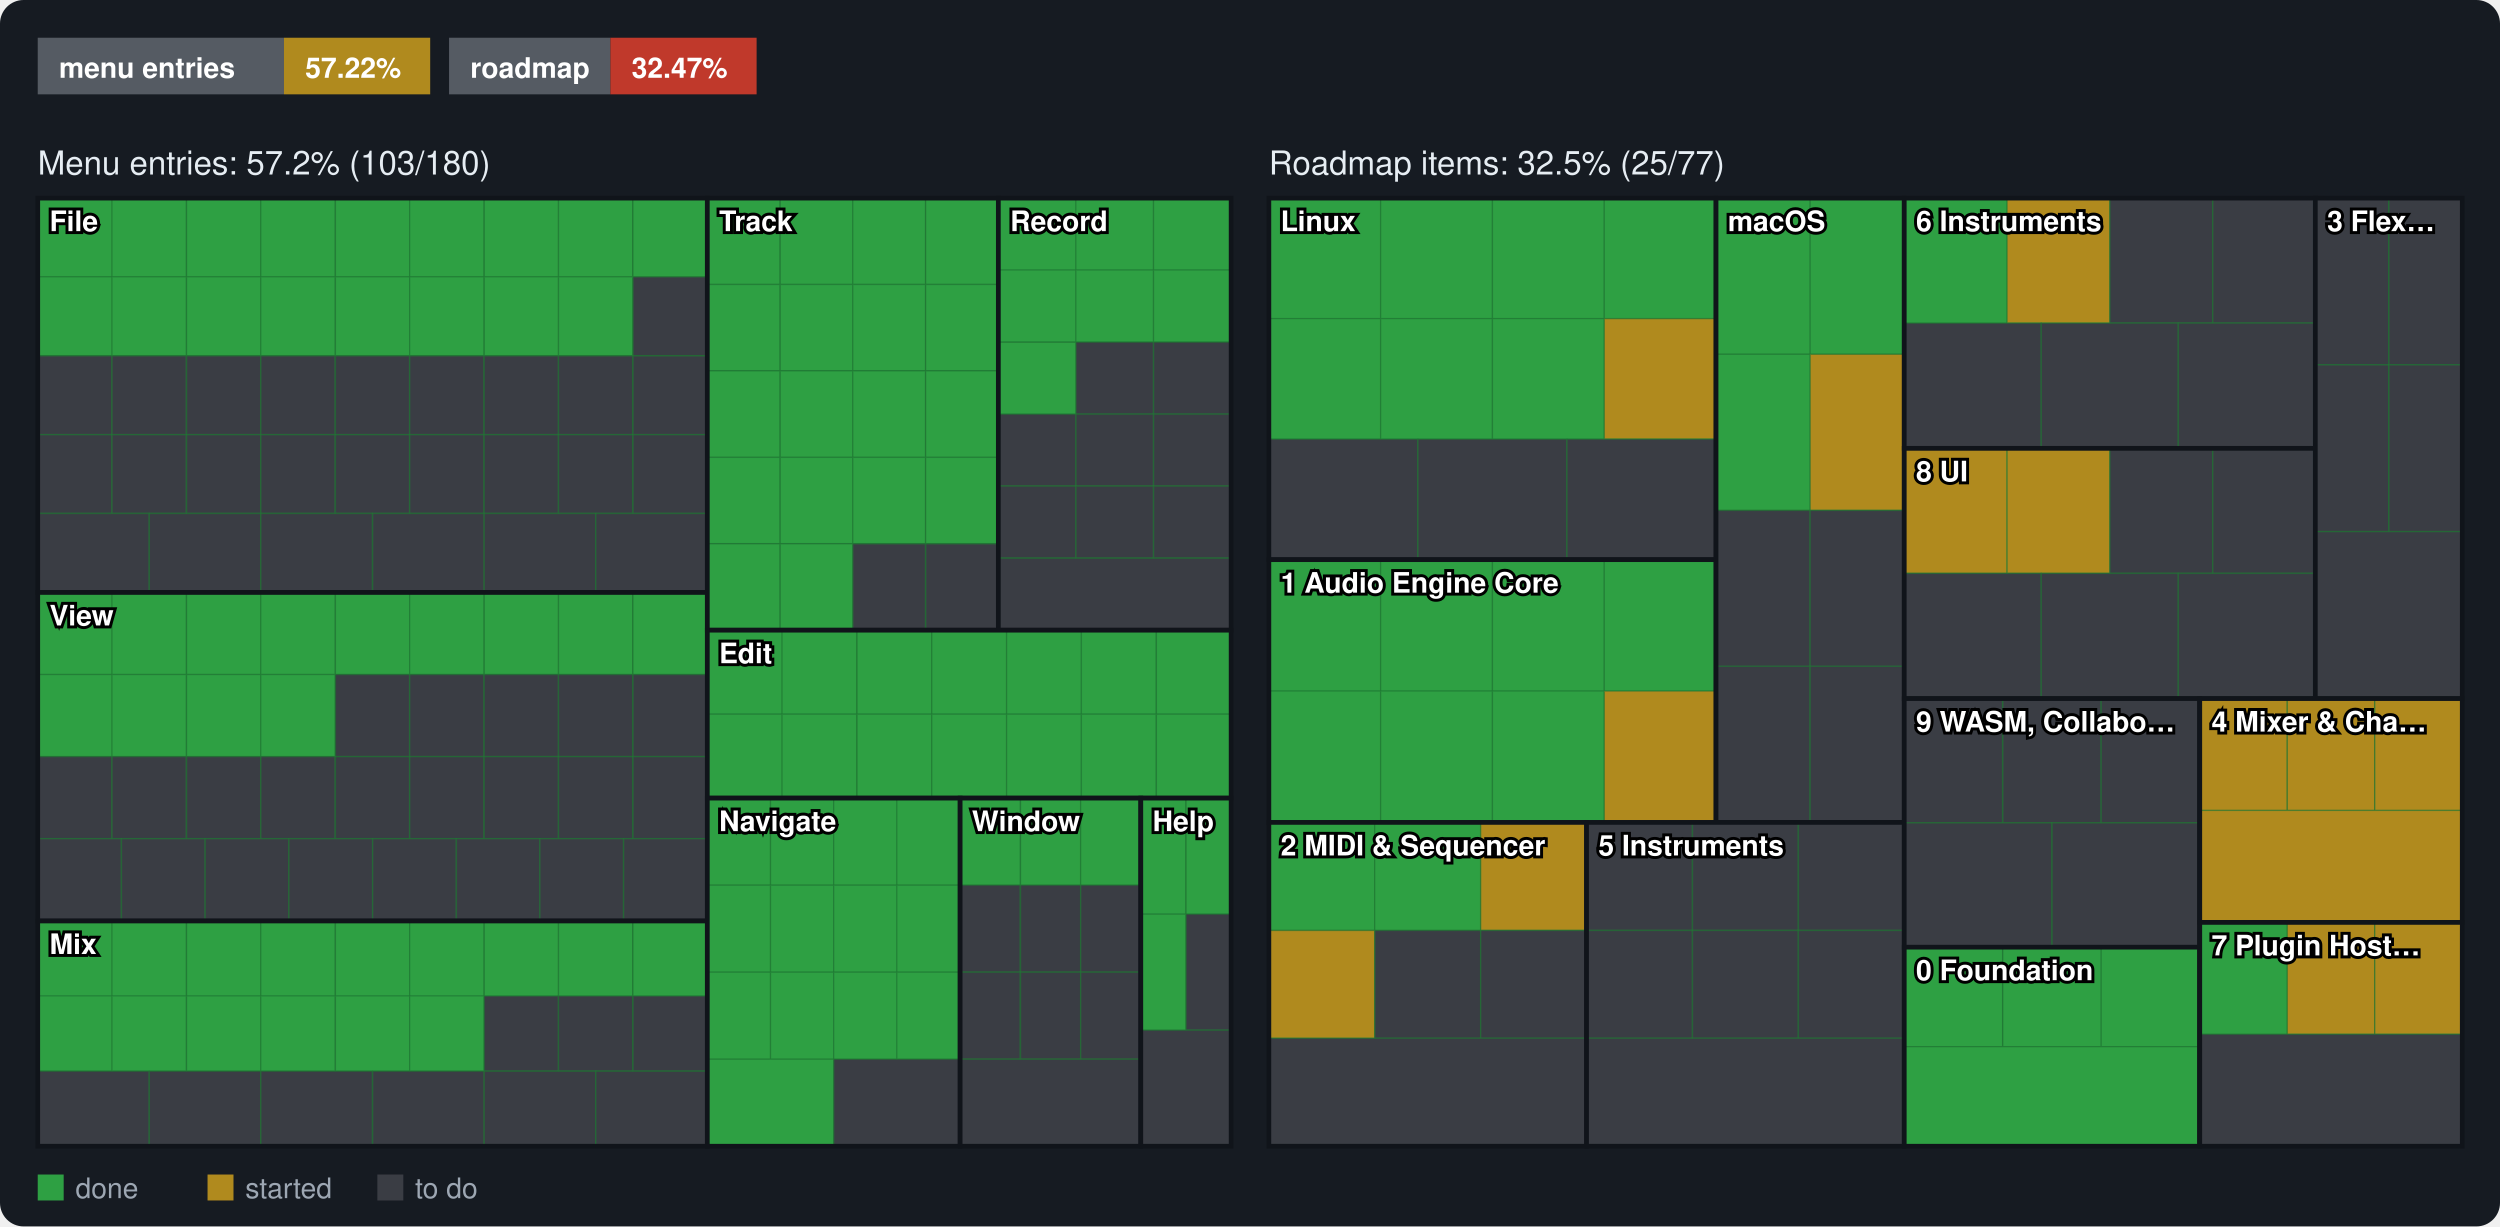
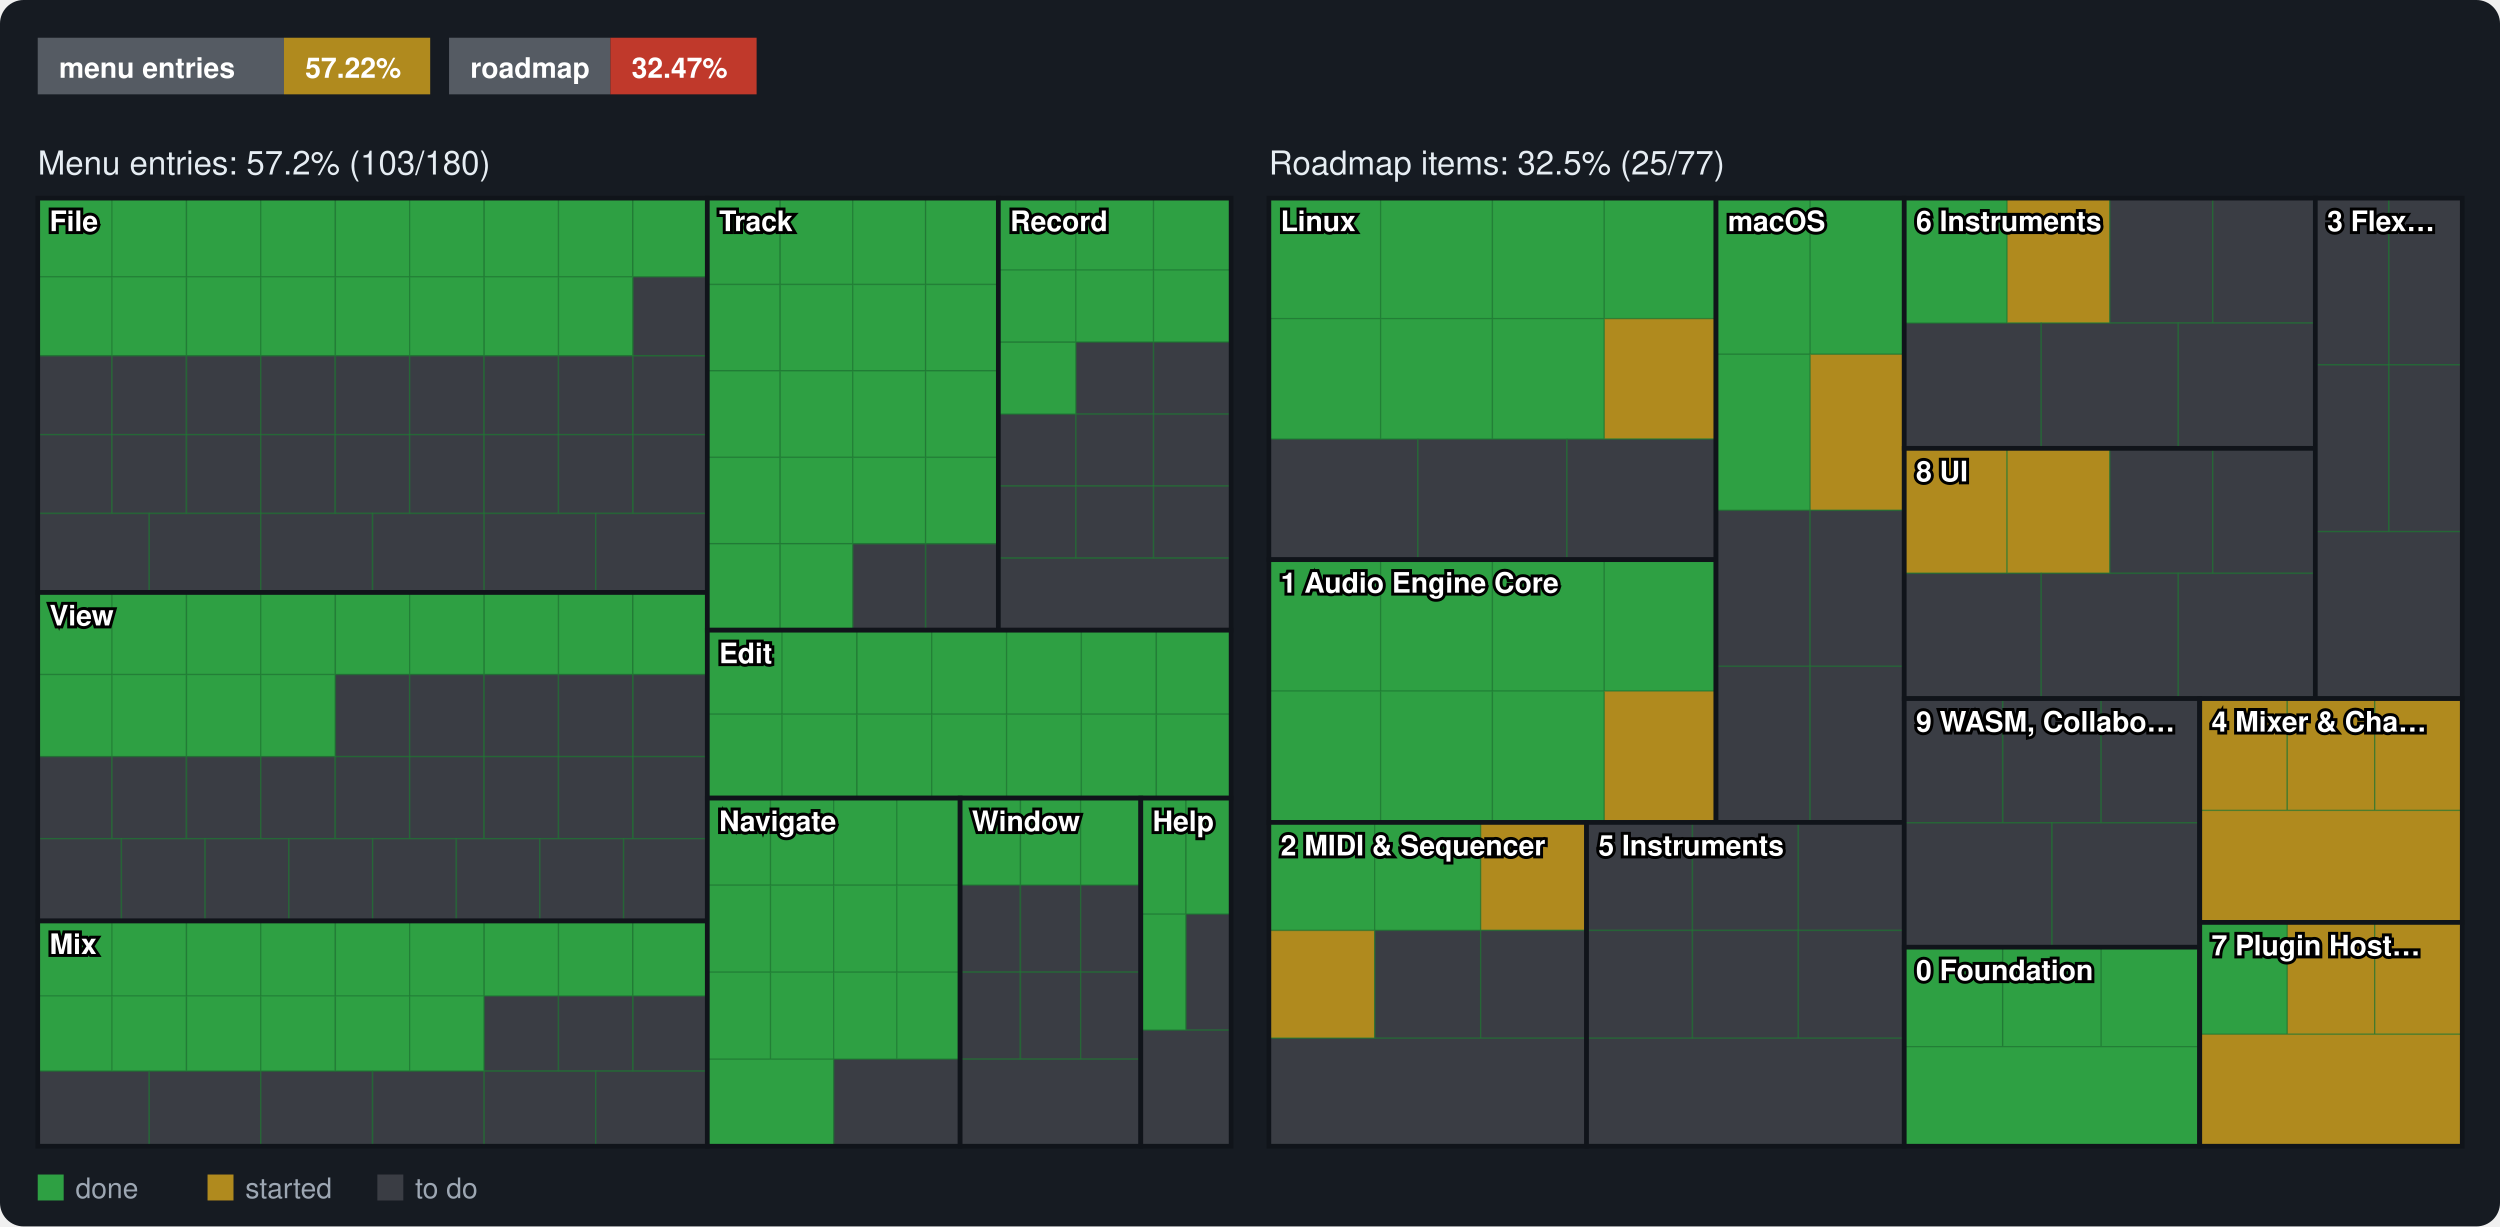
<svg xmlns="http://www.w3.org/2000/svg" viewBox="0 0 1060 520" width="1060" height="520" font-family="-apple-system,Segoe UI,Helvetica,Arial,sans-serif">
  <rect width="1060" height="520" rx="10" fill="#161b22" />
  <rect x="16.0" y="16" width="104.4" height="24" fill="#555b63" />
  <rect x="120.4" y="16" width="62" height="24" fill="#b08a1e" />
  <text x="25.0" y="33.0" font-size="12" font-weight="600" fill="#fff">menu entries</text>
  <text x="129.4" y="33.0" font-size="12" font-weight="600" fill="#fff">57.22%</text>
  <rect x="190.4" y="16" width="68.4" height="24" fill="#555b63" />
  <rect x="258.8" y="16" width="62" height="24" fill="#c0392b" />
  <text x="199.4" y="33.0" font-size="12" font-weight="600" fill="#fff">roadmap</text>
  <text x="267.8" y="33.0" font-size="12" font-weight="600" fill="#fff">32.47%</text>
  <text x="16.0" y="74.0" font-size="14" font-weight="500" fill="#e6edf3">Menu entries: 57.2% (103/180)</text>
  <rect x="16.0" y="84.0" width="31.5" height="33.4" fill="#2ea043" stroke="#1f7a33" stroke-opacity=".55" stroke-width=".6" />
  <rect x="47.5" y="84.0" width="31.5" height="33.4" fill="#2ea043" stroke="#1f7a33" stroke-opacity=".55" stroke-width=".6" />
  <rect x="79.1" y="84.0" width="31.5" height="33.4" fill="#2ea043" stroke="#1f7a33" stroke-opacity=".55" stroke-width=".6" />
  <rect x="110.6" y="84.0" width="31.5" height="33.4" fill="#2ea043" stroke="#1f7a33" stroke-opacity=".55" stroke-width=".6" />
  <rect x="142.2" y="84.0" width="31.5" height="33.4" fill="#2ea043" stroke="#1f7a33" stroke-opacity=".55" stroke-width=".6" />
  <rect x="173.7" y="84.0" width="31.5" height="33.4" fill="#2ea043" stroke="#1f7a33" stroke-opacity=".55" stroke-width=".6" />
  <rect x="205.3" y="84.0" width="31.5" height="33.4" fill="#2ea043" stroke="#1f7a33" stroke-opacity=".55" stroke-width=".6" />
  <rect x="236.8" y="84.0" width="31.5" height="33.4" fill="#2ea043" stroke="#1f7a33" stroke-opacity=".55" stroke-width=".6" />
  <rect x="268.4" y="84.0" width="31.5" height="33.4" fill="#2ea043" stroke="#1f7a33" stroke-opacity=".55" stroke-width=".6" />
  <rect x="16.0" y="117.4" width="31.5" height="33.4" fill="#2ea043" stroke="#1f7a33" stroke-opacity=".55" stroke-width=".6" />
  <rect x="47.5" y="117.4" width="31.5" height="33.4" fill="#2ea043" stroke="#1f7a33" stroke-opacity=".55" stroke-width=".6" />
  <rect x="79.1" y="117.4" width="31.5" height="33.4" fill="#2ea043" stroke="#1f7a33" stroke-opacity=".55" stroke-width=".6" />
  <rect x="110.6" y="117.4" width="31.5" height="33.4" fill="#2ea043" stroke="#1f7a33" stroke-opacity=".55" stroke-width=".6" />
  <rect x="142.2" y="117.4" width="31.5" height="33.4" fill="#2ea043" stroke="#1f7a33" stroke-opacity=".55" stroke-width=".6" />
  <rect x="173.7" y="117.4" width="31.5" height="33.4" fill="#2ea043" stroke="#1f7a33" stroke-opacity=".55" stroke-width=".6" />
  <rect x="205.3" y="117.4" width="31.5" height="33.4" fill="#2ea043" stroke="#1f7a33" stroke-opacity=".55" stroke-width=".6" />
  <rect x="236.8" y="117.4" width="31.5" height="33.4" fill="#2ea043" stroke="#1f7a33" stroke-opacity=".55" stroke-width=".6" />
  <rect x="268.4" y="117.4" width="31.5" height="33.4" fill="#3a3d44" stroke="#1f7a33" stroke-opacity=".55" stroke-width=".6" />
  <rect x="16.0" y="150.9" width="31.5" height="33.4" fill="#3a3d44" stroke="#1f7a33" stroke-opacity=".55" stroke-width=".6" />
  <rect x="47.5" y="150.9" width="31.5" height="33.4" fill="#3a3d44" stroke="#1f7a33" stroke-opacity=".55" stroke-width=".6" />
  <rect x="79.1" y="150.9" width="31.5" height="33.4" fill="#3a3d44" stroke="#1f7a33" stroke-opacity=".55" stroke-width=".6" />
  <rect x="110.6" y="150.9" width="31.5" height="33.4" fill="#3a3d44" stroke="#1f7a33" stroke-opacity=".55" stroke-width=".6" />
  <rect x="142.2" y="150.9" width="31.5" height="33.4" fill="#3a3d44" stroke="#1f7a33" stroke-opacity=".55" stroke-width=".6" />
  <rect x="173.7" y="150.9" width="31.5" height="33.4" fill="#3a3d44" stroke="#1f7a33" stroke-opacity=".55" stroke-width=".6" />
  <rect x="205.3" y="150.9" width="31.5" height="33.4" fill="#3a3d44" stroke="#1f7a33" stroke-opacity=".55" stroke-width=".6" />
  <rect x="236.8" y="150.9" width="31.5" height="33.4" fill="#3a3d44" stroke="#1f7a33" stroke-opacity=".55" stroke-width=".6" />
  <rect x="268.4" y="150.9" width="31.5" height="33.4" fill="#3a3d44" stroke="#1f7a33" stroke-opacity=".55" stroke-width=".6" />
  <rect x="16.0" y="184.3" width="31.5" height="33.4" fill="#3a3d44" stroke="#1f7a33" stroke-opacity=".55" stroke-width=".6" />
  <rect x="47.5" y="184.3" width="31.5" height="33.4" fill="#3a3d44" stroke="#1f7a33" stroke-opacity=".55" stroke-width=".6" />
  <rect x="79.1" y="184.3" width="31.5" height="33.4" fill="#3a3d44" stroke="#1f7a33" stroke-opacity=".55" stroke-width=".6" />
  <rect x="110.6" y="184.3" width="31.5" height="33.4" fill="#3a3d44" stroke="#1f7a33" stroke-opacity=".55" stroke-width=".6" />
  <rect x="142.2" y="184.3" width="31.5" height="33.4" fill="#3a3d44" stroke="#1f7a33" stroke-opacity=".55" stroke-width=".6" />
  <rect x="173.7" y="184.3" width="31.5" height="33.4" fill="#3a3d44" stroke="#1f7a33" stroke-opacity=".55" stroke-width=".6" />
  <rect x="205.3" y="184.3" width="31.5" height="33.4" fill="#3a3d44" stroke="#1f7a33" stroke-opacity=".55" stroke-width=".6" />
  <rect x="236.8" y="184.3" width="31.5" height="33.4" fill="#3a3d44" stroke="#1f7a33" stroke-opacity=".55" stroke-width=".6" />
  <rect x="268.4" y="184.3" width="31.5" height="33.4" fill="#3a3d44" stroke="#1f7a33" stroke-opacity=".55" stroke-width=".6" />
  <rect x="16.0" y="217.7" width="47.3" height="33.4" fill="#3a3d44" stroke="#1f7a33" stroke-opacity=".55" stroke-width=".6" />
  <rect x="63.3" y="217.7" width="47.3" height="33.4" fill="#3a3d44" stroke="#1f7a33" stroke-opacity=".55" stroke-width=".6" />
  <rect x="110.6" y="217.7" width="47.3" height="33.4" fill="#3a3d44" stroke="#1f7a33" stroke-opacity=".55" stroke-width=".6" />
  <rect x="158.0" y="217.7" width="47.3" height="33.4" fill="#3a3d44" stroke="#1f7a33" stroke-opacity=".55" stroke-width=".6" />
  <rect x="205.3" y="217.7" width="47.3" height="33.4" fill="#3a3d44" stroke="#1f7a33" stroke-opacity=".55" stroke-width=".6" />
  <rect x="252.6" y="217.7" width="47.3" height="33.4" fill="#3a3d44" stroke="#1f7a33" stroke-opacity=".55" stroke-width=".6" />
  <rect x="16.0" y="84.0" width="283.9" height="167.2" fill="none" stroke="#10141a" stroke-width="2" />
  <text x="21.0" y="98.0" font-size="12" font-weight="600" fill="#fff" stroke="#000" stroke-width="2.5" paint-order="stroke">File</text>
  <rect x="16.0" y="251.2" width="31.5" height="34.8" fill="#2ea043" stroke="#1f7a33" stroke-opacity=".55" stroke-width=".6" />
  <rect x="47.5" y="251.2" width="31.5" height="34.8" fill="#2ea043" stroke="#1f7a33" stroke-opacity=".55" stroke-width=".6" />
  <rect x="79.1" y="251.2" width="31.5" height="34.8" fill="#2ea043" stroke="#1f7a33" stroke-opacity=".55" stroke-width=".6" />
  <rect x="110.6" y="251.2" width="31.5" height="34.8" fill="#2ea043" stroke="#1f7a33" stroke-opacity=".55" stroke-width=".6" />
  <rect x="142.2" y="251.2" width="31.5" height="34.8" fill="#2ea043" stroke="#1f7a33" stroke-opacity=".55" stroke-width=".6" />
  <rect x="173.7" y="251.2" width="31.5" height="34.8" fill="#2ea043" stroke="#1f7a33" stroke-opacity=".55" stroke-width=".6" />
  <rect x="205.3" y="251.2" width="31.5" height="34.8" fill="#2ea043" stroke="#1f7a33" stroke-opacity=".55" stroke-width=".6" />
  <rect x="236.8" y="251.2" width="31.5" height="34.8" fill="#2ea043" stroke="#1f7a33" stroke-opacity=".55" stroke-width=".6" />
  <rect x="268.4" y="251.2" width="31.5" height="34.8" fill="#2ea043" stroke="#1f7a33" stroke-opacity=".55" stroke-width=".6" />
  <rect x="16.0" y="286.0" width="31.5" height="34.8" fill="#2ea043" stroke="#1f7a33" stroke-opacity=".55" stroke-width=".6" />
  <rect x="47.5" y="286.0" width="31.5" height="34.8" fill="#2ea043" stroke="#1f7a33" stroke-opacity=".55" stroke-width=".6" />
  <rect x="79.1" y="286.0" width="31.5" height="34.8" fill="#2ea043" stroke="#1f7a33" stroke-opacity=".55" stroke-width=".6" />
  <rect x="110.6" y="286.0" width="31.5" height="34.8" fill="#2ea043" stroke="#1f7a33" stroke-opacity=".55" stroke-width=".6" />
  <rect x="142.2" y="286.0" width="31.5" height="34.8" fill="#3a3d44" stroke="#1f7a33" stroke-opacity=".55" stroke-width=".6" />
  <rect x="173.7" y="286.0" width="31.5" height="34.8" fill="#3a3d44" stroke="#1f7a33" stroke-opacity=".55" stroke-width=".6" />
  <rect x="205.3" y="286.0" width="31.5" height="34.8" fill="#3a3d44" stroke="#1f7a33" stroke-opacity=".55" stroke-width=".6" />
  <rect x="236.8" y="286.0" width="31.5" height="34.8" fill="#3a3d44" stroke="#1f7a33" stroke-opacity=".55" stroke-width=".6" />
  <rect x="268.4" y="286.0" width="31.5" height="34.8" fill="#3a3d44" stroke="#1f7a33" stroke-opacity=".55" stroke-width=".6" />
  <rect x="16.0" y="320.8" width="31.5" height="34.8" fill="#3a3d44" stroke="#1f7a33" stroke-opacity=".55" stroke-width=".6" />
  <rect x="47.5" y="320.8" width="31.5" height="34.8" fill="#3a3d44" stroke="#1f7a33" stroke-opacity=".55" stroke-width=".6" />
  <rect x="79.1" y="320.8" width="31.5" height="34.8" fill="#3a3d44" stroke="#1f7a33" stroke-opacity=".55" stroke-width=".6" />
  <rect x="110.6" y="320.8" width="31.5" height="34.8" fill="#3a3d44" stroke="#1f7a33" stroke-opacity=".55" stroke-width=".6" />
  <rect x="142.2" y="320.8" width="31.5" height="34.8" fill="#3a3d44" stroke="#1f7a33" stroke-opacity=".55" stroke-width=".6" />
  <rect x="173.7" y="320.8" width="31.5" height="34.8" fill="#3a3d44" stroke="#1f7a33" stroke-opacity=".55" stroke-width=".6" />
  <rect x="205.3" y="320.8" width="31.5" height="34.8" fill="#3a3d44" stroke="#1f7a33" stroke-opacity=".55" stroke-width=".6" />
  <rect x="236.8" y="320.8" width="31.5" height="34.8" fill="#3a3d44" stroke="#1f7a33" stroke-opacity=".55" stroke-width=".6" />
  <rect x="268.4" y="320.8" width="31.5" height="34.8" fill="#3a3d44" stroke="#1f7a33" stroke-opacity=".55" stroke-width=".6" />
  <rect x="16.0" y="355.6" width="35.5" height="34.8" fill="#3a3d44" stroke="#1f7a33" stroke-opacity=".55" stroke-width=".6" />
  <rect x="51.5" y="355.6" width="35.5" height="34.8" fill="#3a3d44" stroke="#1f7a33" stroke-opacity=".55" stroke-width=".6" />
  <rect x="87.0" y="355.6" width="35.5" height="34.8" fill="#3a3d44" stroke="#1f7a33" stroke-opacity=".55" stroke-width=".6" />
  <rect x="122.5" y="355.6" width="35.5" height="34.8" fill="#3a3d44" stroke="#1f7a33" stroke-opacity=".55" stroke-width=".6" />
  <rect x="158.0" y="355.6" width="35.5" height="34.8" fill="#3a3d44" stroke="#1f7a33" stroke-opacity=".55" stroke-width=".6" />
  <rect x="193.5" y="355.6" width="35.5" height="34.8" fill="#3a3d44" stroke="#1f7a33" stroke-opacity=".55" stroke-width=".6" />
  <rect x="228.9" y="355.6" width="35.5" height="34.8" fill="#3a3d44" stroke="#1f7a33" stroke-opacity=".55" stroke-width=".6" />
  <rect x="264.4" y="355.6" width="35.5" height="34.8" fill="#3a3d44" stroke="#1f7a33" stroke-opacity=".55" stroke-width=".6" />
  <rect x="16.0" y="251.2" width="283.9" height="139.3" fill="none" stroke="#10141a" stroke-width="2" />
  <text x="21.0" y="265.2" font-size="12" font-weight="600" fill="#fff" stroke="#000" stroke-width="2.5" paint-order="stroke">View</text>
  <rect x="16.0" y="390.5" width="31.5" height="31.8" fill="#2ea043" stroke="#1f7a33" stroke-opacity=".55" stroke-width=".6" />
  <rect x="47.5" y="390.5" width="31.5" height="31.8" fill="#2ea043" stroke="#1f7a33" stroke-opacity=".55" stroke-width=".6" />
  <rect x="79.1" y="390.5" width="31.5" height="31.8" fill="#2ea043" stroke="#1f7a33" stroke-opacity=".55" stroke-width=".6" />
  <rect x="110.6" y="390.5" width="31.5" height="31.8" fill="#2ea043" stroke="#1f7a33" stroke-opacity=".55" stroke-width=".6" />
  <rect x="142.2" y="390.5" width="31.5" height="31.8" fill="#2ea043" stroke="#1f7a33" stroke-opacity=".55" stroke-width=".6" />
  <rect x="173.7" y="390.5" width="31.5" height="31.8" fill="#2ea043" stroke="#1f7a33" stroke-opacity=".55" stroke-width=".6" />
  <rect x="205.3" y="390.5" width="31.5" height="31.8" fill="#2ea043" stroke="#1f7a33" stroke-opacity=".55" stroke-width=".6" />
  <rect x="236.8" y="390.5" width="31.5" height="31.8" fill="#2ea043" stroke="#1f7a33" stroke-opacity=".55" stroke-width=".6" />
  <rect x="268.4" y="390.5" width="31.5" height="31.8" fill="#2ea043" stroke="#1f7a33" stroke-opacity=".55" stroke-width=".6" />
  <rect x="16.0" y="422.3" width="31.5" height="31.8" fill="#2ea043" stroke="#1f7a33" stroke-opacity=".55" stroke-width=".6" />
  <rect x="47.5" y="422.3" width="31.5" height="31.8" fill="#2ea043" stroke="#1f7a33" stroke-opacity=".55" stroke-width=".6" />
  <rect x="79.1" y="422.3" width="31.5" height="31.8" fill="#2ea043" stroke="#1f7a33" stroke-opacity=".55" stroke-width=".6" />
  <rect x="110.6" y="422.3" width="31.5" height="31.8" fill="#2ea043" stroke="#1f7a33" stroke-opacity=".55" stroke-width=".6" />
  <rect x="142.2" y="422.3" width="31.5" height="31.8" fill="#2ea043" stroke="#1f7a33" stroke-opacity=".55" stroke-width=".6" />
  <rect x="173.7" y="422.3" width="31.5" height="31.8" fill="#2ea043" stroke="#1f7a33" stroke-opacity=".55" stroke-width=".6" />
  <rect x="205.3" y="422.3" width="31.5" height="31.8" fill="#3a3d44" stroke="#1f7a33" stroke-opacity=".55" stroke-width=".6" />
  <rect x="236.8" y="422.3" width="31.5" height="31.8" fill="#3a3d44" stroke="#1f7a33" stroke-opacity=".55" stroke-width=".6" />
  <rect x="268.4" y="422.3" width="31.5" height="31.8" fill="#3a3d44" stroke="#1f7a33" stroke-opacity=".55" stroke-width=".6" />
  <rect x="16.0" y="454.2" width="47.3" height="31.8" fill="#3a3d44" stroke="#1f7a33" stroke-opacity=".55" stroke-width=".6" />
  <rect x="63.3" y="454.2" width="47.3" height="31.8" fill="#3a3d44" stroke="#1f7a33" stroke-opacity=".55" stroke-width=".6" />
  <rect x="110.6" y="454.2" width="47.3" height="31.8" fill="#3a3d44" stroke="#1f7a33" stroke-opacity=".55" stroke-width=".6" />
  <rect x="158.0" y="454.2" width="47.3" height="31.8" fill="#3a3d44" stroke="#1f7a33" stroke-opacity=".55" stroke-width=".6" />
  <rect x="205.3" y="454.2" width="47.3" height="31.8" fill="#3a3d44" stroke="#1f7a33" stroke-opacity=".55" stroke-width=".6" />
  <rect x="252.6" y="454.2" width="47.3" height="31.8" fill="#3a3d44" stroke="#1f7a33" stroke-opacity=".55" stroke-width=".6" />
  <rect x="16.0" y="390.5" width="283.9" height="95.5" fill="none" stroke="#10141a" stroke-width="2" />
  <text x="21.0" y="404.5" font-size="12" font-weight="600" fill="#fff" stroke="#000" stroke-width="2.5" paint-order="stroke">Mix</text>
  <rect x="299.9" y="84.0" width="30.8" height="36.6" fill="#2ea043" stroke="#1f7a33" stroke-opacity=".55" stroke-width=".6" />
  <rect x="330.8" y="84.0" width="30.8" height="36.6" fill="#2ea043" stroke="#1f7a33" stroke-opacity=".55" stroke-width=".6" />
  <rect x="361.6" y="84.0" width="30.8" height="36.6" fill="#2ea043" stroke="#1f7a33" stroke-opacity=".55" stroke-width=".6" />
  <rect x="392.5" y="84.0" width="30.8" height="36.6" fill="#2ea043" stroke="#1f7a33" stroke-opacity=".55" stroke-width=".6" />
  <rect x="299.9" y="120.6" width="30.8" height="36.6" fill="#2ea043" stroke="#1f7a33" stroke-opacity=".55" stroke-width=".6" />
  <rect x="330.8" y="120.6" width="30.8" height="36.6" fill="#2ea043" stroke="#1f7a33" stroke-opacity=".55" stroke-width=".6" />
  <rect x="361.6" y="120.6" width="30.8" height="36.6" fill="#2ea043" stroke="#1f7a33" stroke-opacity=".55" stroke-width=".6" />
  <rect x="392.5" y="120.6" width="30.8" height="36.6" fill="#2ea043" stroke="#1f7a33" stroke-opacity=".55" stroke-width=".6" />
  <rect x="299.9" y="157.3" width="30.8" height="36.6" fill="#2ea043" stroke="#1f7a33" stroke-opacity=".55" stroke-width=".6" />
  <rect x="330.8" y="157.3" width="30.8" height="36.6" fill="#2ea043" stroke="#1f7a33" stroke-opacity=".55" stroke-width=".6" />
  <rect x="361.6" y="157.3" width="30.8" height="36.6" fill="#2ea043" stroke="#1f7a33" stroke-opacity=".55" stroke-width=".6" />
  <rect x="392.5" y="157.3" width="30.8" height="36.6" fill="#2ea043" stroke="#1f7a33" stroke-opacity=".55" stroke-width=".6" />
  <rect x="299.9" y="193.9" width="30.8" height="36.6" fill="#2ea043" stroke="#1f7a33" stroke-opacity=".55" stroke-width=".6" />
  <rect x="330.8" y="193.9" width="30.8" height="36.6" fill="#2ea043" stroke="#1f7a33" stroke-opacity=".55" stroke-width=".6" />
  <rect x="361.6" y="193.9" width="30.8" height="36.6" fill="#2ea043" stroke="#1f7a33" stroke-opacity=".55" stroke-width=".6" />
  <rect x="392.5" y="193.9" width="30.8" height="36.6" fill="#2ea043" stroke="#1f7a33" stroke-opacity=".55" stroke-width=".6" />
  <rect x="299.9" y="230.6" width="30.8" height="36.6" fill="#2ea043" stroke="#1f7a33" stroke-opacity=".55" stroke-width=".6" />
  <rect x="330.8" y="230.6" width="30.8" height="36.6" fill="#2ea043" stroke="#1f7a33" stroke-opacity=".55" stroke-width=".6" />
  <rect x="361.6" y="230.6" width="30.8" height="36.6" fill="#3a3d44" stroke="#1f7a33" stroke-opacity=".55" stroke-width=".6" />
  <rect x="392.5" y="230.6" width="30.8" height="36.6" fill="#3a3d44" stroke="#1f7a33" stroke-opacity=".55" stroke-width=".6" />
  <rect x="299.9" y="84.0" width="123.4" height="183.2" fill="none" stroke="#10141a" stroke-width="2" />
  <text x="304.9" y="98.0" font-size="12" font-weight="600" fill="#fff" stroke="#000" stroke-width="2.5" paint-order="stroke">Track</text>
  <rect x="423.3" y="84.0" width="32.9" height="30.5" fill="#2ea043" stroke="#1f7a33" stroke-opacity=".55" stroke-width=".6" />
  <rect x="456.2" y="84.0" width="32.9" height="30.5" fill="#2ea043" stroke="#1f7a33" stroke-opacity=".55" stroke-width=".6" />
  <rect x="489.1" y="84.0" width="32.9" height="30.5" fill="#2ea043" stroke="#1f7a33" stroke-opacity=".55" stroke-width=".6" />
  <rect x="423.3" y="114.5" width="32.9" height="30.5" fill="#2ea043" stroke="#1f7a33" stroke-opacity=".55" stroke-width=".6" />
  <rect x="456.2" y="114.5" width="32.9" height="30.5" fill="#2ea043" stroke="#1f7a33" stroke-opacity=".55" stroke-width=".6" />
  <rect x="489.1" y="114.5" width="32.9" height="30.5" fill="#2ea043" stroke="#1f7a33" stroke-opacity=".55" stroke-width=".6" />
  <rect x="423.3" y="145.1" width="32.9" height="30.5" fill="#2ea043" stroke="#1f7a33" stroke-opacity=".55" stroke-width=".6" />
  <rect x="456.2" y="145.1" width="32.9" height="30.5" fill="#3a3d44" stroke="#1f7a33" stroke-opacity=".55" stroke-width=".6" />
  <rect x="489.1" y="145.1" width="32.9" height="30.5" fill="#3a3d44" stroke="#1f7a33" stroke-opacity=".55" stroke-width=".6" />
  <rect x="423.3" y="175.6" width="32.9" height="30.5" fill="#3a3d44" stroke="#1f7a33" stroke-opacity=".55" stroke-width=".6" />
  <rect x="456.2" y="175.6" width="32.9" height="30.5" fill="#3a3d44" stroke="#1f7a33" stroke-opacity=".55" stroke-width=".6" />
  <rect x="489.1" y="175.6" width="32.9" height="30.5" fill="#3a3d44" stroke="#1f7a33" stroke-opacity=".55" stroke-width=".6" />
  <rect x="423.3" y="206.1" width="32.9" height="30.5" fill="#3a3d44" stroke="#1f7a33" stroke-opacity=".55" stroke-width=".6" />
  <rect x="456.2" y="206.1" width="32.9" height="30.5" fill="#3a3d44" stroke="#1f7a33" stroke-opacity=".55" stroke-width=".6" />
  <rect x="489.1" y="206.1" width="32.9" height="30.5" fill="#3a3d44" stroke="#1f7a33" stroke-opacity=".55" stroke-width=".6" />
  <rect x="423.3" y="236.7" width="98.7" height="30.5" fill="#3a3d44" stroke="#1f7a33" stroke-opacity=".55" stroke-width=".6" />
  <rect x="423.3" y="84.0" width="98.7" height="183.2" fill="none" stroke="#10141a" stroke-width="2" />
  <text x="428.3" y="98.0" font-size="12" font-weight="600" fill="#fff" stroke="#000" stroke-width="2.5" paint-order="stroke">Record</text>
  <rect x="299.9" y="267.2" width="31.7" height="35.6" fill="#2ea043" stroke="#1f7a33" stroke-opacity=".55" stroke-width=".6" />
  <rect x="331.6" y="267.2" width="31.7" height="35.6" fill="#2ea043" stroke="#1f7a33" stroke-opacity=".55" stroke-width=".6" />
  <rect x="363.4" y="267.2" width="31.7" height="35.6" fill="#2ea043" stroke="#1f7a33" stroke-opacity=".55" stroke-width=".6" />
  <rect x="395.1" y="267.2" width="31.7" height="35.6" fill="#2ea043" stroke="#1f7a33" stroke-opacity=".55" stroke-width=".6" />
  <rect x="426.8" y="267.2" width="31.7" height="35.6" fill="#2ea043" stroke="#1f7a33" stroke-opacity=".55" stroke-width=".6" />
  <rect x="458.5" y="267.2" width="31.7" height="35.6" fill="#2ea043" stroke="#1f7a33" stroke-opacity=".55" stroke-width=".6" />
  <rect x="490.3" y="267.2" width="31.7" height="35.6" fill="#2ea043" stroke="#1f7a33" stroke-opacity=".55" stroke-width=".6" />
  <rect x="299.9" y="302.8" width="31.7" height="35.6" fill="#2ea043" stroke="#1f7a33" stroke-opacity=".55" stroke-width=".6" />
  <rect x="331.6" y="302.8" width="31.7" height="35.6" fill="#2ea043" stroke="#1f7a33" stroke-opacity=".55" stroke-width=".6" />
  <rect x="363.4" y="302.8" width="31.7" height="35.6" fill="#2ea043" stroke="#1f7a33" stroke-opacity=".55" stroke-width=".6" />
  <rect x="395.1" y="302.8" width="31.7" height="35.6" fill="#2ea043" stroke="#1f7a33" stroke-opacity=".55" stroke-width=".6" />
  <rect x="426.8" y="302.8" width="31.7" height="35.6" fill="#2ea043" stroke="#1f7a33" stroke-opacity=".55" stroke-width=".6" />
  <rect x="458.5" y="302.8" width="31.7" height="35.6" fill="#2ea043" stroke="#1f7a33" stroke-opacity=".55" stroke-width=".6" />
  <rect x="490.3" y="302.8" width="31.7" height="35.6" fill="#2ea043" stroke="#1f7a33" stroke-opacity=".55" stroke-width=".6" />
  <rect x="299.9" y="267.2" width="222.1" height="71.2" fill="none" stroke="#10141a" stroke-width="2" />
  <text x="304.9" y="281.2" font-size="12" font-weight="600" fill="#fff" stroke="#000" stroke-width="2.5" paint-order="stroke">Edit</text>
  <rect x="299.9" y="338.4" width="26.8" height="36.9" fill="#2ea043" stroke="#1f7a33" stroke-opacity=".55" stroke-width=".6" />
  <rect x="326.7" y="338.4" width="26.8" height="36.9" fill="#2ea043" stroke="#1f7a33" stroke-opacity=".55" stroke-width=".6" />
  <rect x="353.5" y="338.4" width="26.8" height="36.9" fill="#2ea043" stroke="#1f7a33" stroke-opacity=".55" stroke-width=".6" />
  <rect x="380.3" y="338.4" width="26.8" height="36.9" fill="#2ea043" stroke="#1f7a33" stroke-opacity=".55" stroke-width=".6" />
  <rect x="299.9" y="375.3" width="26.8" height="36.9" fill="#2ea043" stroke="#1f7a33" stroke-opacity=".55" stroke-width=".6" />
  <rect x="326.7" y="375.3" width="26.8" height="36.9" fill="#2ea043" stroke="#1f7a33" stroke-opacity=".55" stroke-width=".6" />
  <rect x="353.5" y="375.3" width="26.8" height="36.9" fill="#2ea043" stroke="#1f7a33" stroke-opacity=".55" stroke-width=".6" />
  <rect x="380.3" y="375.3" width="26.8" height="36.9" fill="#2ea043" stroke="#1f7a33" stroke-opacity=".55" stroke-width=".6" />
  <rect x="299.9" y="412.2" width="26.8" height="36.9" fill="#2ea043" stroke="#1f7a33" stroke-opacity=".55" stroke-width=".6" />
  <rect x="326.7" y="412.2" width="26.8" height="36.9" fill="#2ea043" stroke="#1f7a33" stroke-opacity=".55" stroke-width=".6" />
  <rect x="353.5" y="412.2" width="26.8" height="36.9" fill="#2ea043" stroke="#1f7a33" stroke-opacity=".55" stroke-width=".6" />
  <rect x="380.3" y="412.2" width="26.8" height="36.9" fill="#2ea043" stroke="#1f7a33" stroke-opacity=".55" stroke-width=".6" />
  <rect x="299.9" y="449.1" width="53.6" height="36.9" fill="#2ea043" stroke="#1f7a33" stroke-opacity=".55" stroke-width=".6" />
  <rect x="353.5" y="449.1" width="53.6" height="36.9" fill="#3a3d44" stroke="#1f7a33" stroke-opacity=".55" stroke-width=".6" />
  <rect x="299.9" y="338.4" width="107.2" height="147.6" fill="none" stroke="#10141a" stroke-width="2" />
  <text x="304.9" y="352.4" font-size="12" font-weight="600" fill="#fff" stroke="#000" stroke-width="2.5" paint-order="stroke">Navigate</text>
  <rect x="407.1" y="338.4" width="25.5" height="36.9" fill="#2ea043" stroke="#1f7a33" stroke-opacity=".55" stroke-width=".6" />
  <rect x="432.7" y="338.4" width="25.5" height="36.9" fill="#2ea043" stroke="#1f7a33" stroke-opacity=".55" stroke-width=".6" />
  <rect x="458.2" y="338.4" width="25.5" height="36.9" fill="#2ea043" stroke="#1f7a33" stroke-opacity=".55" stroke-width=".6" />
  <rect x="407.1" y="375.3" width="25.5" height="36.9" fill="#3a3d44" stroke="#1f7a33" stroke-opacity=".55" stroke-width=".6" />
  <rect x="432.7" y="375.3" width="25.5" height="36.9" fill="#3a3d44" stroke="#1f7a33" stroke-opacity=".55" stroke-width=".6" />
  <rect x="458.2" y="375.3" width="25.5" height="36.9" fill="#3a3d44" stroke="#1f7a33" stroke-opacity=".55" stroke-width=".6" />
  <rect x="407.1" y="412.2" width="25.5" height="36.9" fill="#3a3d44" stroke="#1f7a33" stroke-opacity=".55" stroke-width=".6" />
  <rect x="432.7" y="412.2" width="25.5" height="36.9" fill="#3a3d44" stroke="#1f7a33" stroke-opacity=".55" stroke-width=".6" />
  <rect x="458.2" y="412.2" width="25.5" height="36.9" fill="#3a3d44" stroke="#1f7a33" stroke-opacity=".55" stroke-width=".6" />
  <rect x="407.1" y="449.1" width="76.6" height="36.9" fill="#3a3d44" stroke="#1f7a33" stroke-opacity=".55" stroke-width=".6" />
  <rect x="407.1" y="338.4" width="76.6" height="147.6" fill="none" stroke="#10141a" stroke-width="2" />
  <text x="412.1" y="352.4" font-size="12" font-weight="600" fill="#fff" stroke="#000" stroke-width="2.5" paint-order="stroke">Window</text>
  <rect x="483.7" y="338.4" width="19.1" height="49.2" fill="#2ea043" stroke="#1f7a33" stroke-opacity=".55" stroke-width=".6" />
  <rect x="502.9" y="338.4" width="19.1" height="49.2" fill="#2ea043" stroke="#1f7a33" stroke-opacity=".55" stroke-width=".6" />
  <rect x="483.7" y="387.6" width="19.1" height="49.2" fill="#2ea043" stroke="#1f7a33" stroke-opacity=".55" stroke-width=".6" />
  <rect x="502.9" y="387.6" width="19.1" height="49.2" fill="#3a3d44" stroke="#1f7a33" stroke-opacity=".55" stroke-width=".6" />
  <rect x="483.7" y="436.8" width="38.3" height="49.2" fill="#3a3d44" stroke="#1f7a33" stroke-opacity=".55" stroke-width=".6" />
  <rect x="483.7" y="338.4" width="38.3" height="147.6" fill="none" stroke="#10141a" stroke-width="2" />
  <text x="488.7" y="352.4" font-size="12" font-weight="600" fill="#fff" stroke="#000" stroke-width="2.5" paint-order="stroke">Help</text>
  <text x="538.0" y="74.0" font-size="14" font-weight="500" fill="#e6edf3">Roadmap items: 32.5% (25/77)</text>
  <rect x="538.0" y="84.0" width="47.4" height="51.1" fill="#2ea043" stroke="#1f7a33" stroke-opacity=".55" stroke-width=".6" />
  <rect x="585.4" y="84.0" width="47.4" height="51.1" fill="#2ea043" stroke="#1f7a33" stroke-opacity=".55" stroke-width=".6" />
  <rect x="632.8" y="84.0" width="47.4" height="51.1" fill="#2ea043" stroke="#1f7a33" stroke-opacity=".55" stroke-width=".6" />
  <rect x="680.2" y="84.0" width="47.4" height="51.1" fill="#2ea043" stroke="#1f7a33" stroke-opacity=".55" stroke-width=".6" />
  <rect x="538.0" y="135.1" width="47.4" height="51.1" fill="#2ea043" stroke="#1f7a33" stroke-opacity=".55" stroke-width=".6" />
  <rect x="585.4" y="135.1" width="47.4" height="51.1" fill="#2ea043" stroke="#1f7a33" stroke-opacity=".55" stroke-width=".6" />
  <rect x="632.8" y="135.1" width="47.4" height="51.1" fill="#2ea043" stroke="#1f7a33" stroke-opacity=".55" stroke-width=".6" />
  <rect x="680.2" y="135.1" width="47.4" height="51.1" fill="#b08a1e" stroke="#1f7a33" stroke-opacity=".55" stroke-width=".6" />
  <rect x="538.0" y="186.2" width="63.2" height="51.1" fill="#3a3d44" stroke="#1f7a33" stroke-opacity=".55" stroke-width=".6" />
  <rect x="601.2" y="186.2" width="63.2" height="51.1" fill="#3a3d44" stroke="#1f7a33" stroke-opacity=".55" stroke-width=".6" />
  <rect x="664.4" y="186.2" width="63.2" height="51.1" fill="#3a3d44" stroke="#1f7a33" stroke-opacity=".55" stroke-width=".6" />
  <rect x="538.0" y="84.0" width="189.6" height="153.3" fill="none" stroke="#10141a" stroke-width="2" />
  <text x="543.0" y="98.0" font-size="12" font-weight="600" fill="#fff" stroke="#000" stroke-width="2.5" paint-order="stroke">Linux</text>
  <rect x="538.0" y="237.3" width="47.4" height="55.7" fill="#2ea043" stroke="#1f7a33" stroke-opacity=".55" stroke-width=".6" />
  <rect x="585.4" y="237.3" width="47.4" height="55.7" fill="#2ea043" stroke="#1f7a33" stroke-opacity=".55" stroke-width=".6" />
  <rect x="632.8" y="237.3" width="47.4" height="55.7" fill="#2ea043" stroke="#1f7a33" stroke-opacity=".55" stroke-width=".6" />
  <rect x="680.2" y="237.3" width="47.4" height="55.7" fill="#2ea043" stroke="#1f7a33" stroke-opacity=".55" stroke-width=".6" />
  <rect x="538.0" y="293.0" width="47.4" height="55.7" fill="#2ea043" stroke="#1f7a33" stroke-opacity=".55" stroke-width=".6" />
  <rect x="585.4" y="293.0" width="47.4" height="55.7" fill="#2ea043" stroke="#1f7a33" stroke-opacity=".55" stroke-width=".6" />
  <rect x="632.8" y="293.0" width="47.4" height="55.7" fill="#2ea043" stroke="#1f7a33" stroke-opacity=".55" stroke-width=".6" />
  <rect x="680.2" y="293.0" width="47.4" height="55.7" fill="#b08a1e" stroke="#1f7a33" stroke-opacity=".55" stroke-width=".6" />
  <rect x="538.0" y="237.3" width="189.6" height="111.5" fill="none" stroke="#10141a" stroke-width="2" />
  <text x="543.0" y="251.3" font-size="12" font-weight="600" fill="#fff" stroke="#000" stroke-width="2.5" paint-order="stroke">1 Audio Engine Core</text>
  <rect x="727.6" y="84.0" width="39.9" height="66.2" fill="#2ea043" stroke="#1f7a33" stroke-opacity=".55" stroke-width=".6" />
  <rect x="767.5" y="84.0" width="39.9" height="66.2" fill="#2ea043" stroke="#1f7a33" stroke-opacity=".55" stroke-width=".6" />
  <rect x="727.6" y="150.2" width="39.9" height="66.2" fill="#2ea043" stroke="#1f7a33" stroke-opacity=".55" stroke-width=".6" />
  <rect x="767.5" y="150.2" width="39.9" height="66.2" fill="#b08a1e" stroke="#1f7a33" stroke-opacity=".55" stroke-width=".6" />
  <rect x="727.6" y="216.4" width="39.9" height="66.2" fill="#3a3d44" stroke="#1f7a33" stroke-opacity=".55" stroke-width=".6" />
  <rect x="767.5" y="216.4" width="39.9" height="66.2" fill="#3a3d44" stroke="#1f7a33" stroke-opacity=".55" stroke-width=".6" />
  <rect x="727.6" y="282.5" width="39.9" height="66.2" fill="#3a3d44" stroke="#1f7a33" stroke-opacity=".55" stroke-width=".6" />
  <rect x="767.5" y="282.5" width="39.9" height="66.2" fill="#3a3d44" stroke="#1f7a33" stroke-opacity=".55" stroke-width=".6" />
  <rect x="727.6" y="84.0" width="79.8" height="264.7" fill="none" stroke="#10141a" stroke-width="2" />
  <text x="732.6" y="98.0" font-size="12" font-weight="600" fill="#fff" stroke="#000" stroke-width="2.5" paint-order="stroke">macOS</text>
  <rect x="538.0" y="348.7" width="44.9" height="45.8" fill="#2ea043" stroke="#1f7a33" stroke-opacity=".55" stroke-width=".6" />
  <rect x="582.9" y="348.7" width="44.9" height="45.8" fill="#2ea043" stroke="#1f7a33" stroke-opacity=".55" stroke-width=".6" />
  <rect x="627.8" y="348.7" width="44.9" height="45.8" fill="#b08a1e" stroke="#1f7a33" stroke-opacity=".55" stroke-width=".6" />
  <rect x="538.0" y="394.5" width="44.9" height="45.8" fill="#b08a1e" stroke="#1f7a33" stroke-opacity=".55" stroke-width=".6" />
  <rect x="582.9" y="394.5" width="44.9" height="45.8" fill="#3a3d44" stroke="#1f7a33" stroke-opacity=".55" stroke-width=".6" />
  <rect x="627.8" y="394.5" width="44.9" height="45.8" fill="#3a3d44" stroke="#1f7a33" stroke-opacity=".55" stroke-width=".6" />
  <rect x="538.0" y="440.2" width="134.7" height="45.8" fill="#3a3d44" stroke="#1f7a33" stroke-opacity=".55" stroke-width=".6" />
  <rect x="538.0" y="348.7" width="134.7" height="137.3" fill="none" stroke="#10141a" stroke-width="2" />
  <text x="543.0" y="362.7" font-size="12" font-weight="600" fill="#fff" stroke="#000" stroke-width="2.5" paint-order="stroke">2 MIDI &amp; Sequencer</text>
  <rect x="672.7" y="348.7" width="44.9" height="45.8" fill="#3a3d44" stroke="#1f7a33" stroke-opacity=".55" stroke-width=".6" />
  <rect x="717.6" y="348.7" width="44.9" height="45.8" fill="#3a3d44" stroke="#1f7a33" stroke-opacity=".55" stroke-width=".6" />
  <rect x="762.5" y="348.7" width="44.9" height="45.8" fill="#3a3d44" stroke="#1f7a33" stroke-opacity=".55" stroke-width=".6" />
  <rect x="672.7" y="394.5" width="44.9" height="45.8" fill="#3a3d44" stroke="#1f7a33" stroke-opacity=".55" stroke-width=".6" />
  <rect x="717.6" y="394.5" width="44.9" height="45.8" fill="#3a3d44" stroke="#1f7a33" stroke-opacity=".55" stroke-width=".6" />
  <rect x="762.5" y="394.5" width="44.9" height="45.8" fill="#3a3d44" stroke="#1f7a33" stroke-opacity=".55" stroke-width=".6" />
  <rect x="672.7" y="440.2" width="134.7" height="45.8" fill="#3a3d44" stroke="#1f7a33" stroke-opacity=".55" stroke-width=".6" />
  <rect x="672.7" y="348.7" width="134.7" height="137.3" fill="none" stroke="#10141a" stroke-width="2" />
  <text x="677.7" y="362.7" font-size="12" font-weight="600" fill="#fff" stroke="#000" stroke-width="2.5" paint-order="stroke">5 Instruments</text>
  <rect x="807.4" y="84.0" width="43.6" height="53.0" fill="#2ea043" stroke="#1f7a33" stroke-opacity=".55" stroke-width=".6" />
  <rect x="851.0" y="84.0" width="43.6" height="53.0" fill="#b08a1e" stroke="#1f7a33" stroke-opacity=".55" stroke-width=".6" />
  <rect x="894.6" y="84.0" width="43.6" height="53.0" fill="#3a3d44" stroke="#1f7a33" stroke-opacity=".55" stroke-width=".6" />
  <rect x="938.2" y="84.0" width="43.6" height="53.0" fill="#3a3d44" stroke="#1f7a33" stroke-opacity=".55" stroke-width=".6" />
  <rect x="807.4" y="137.0" width="58.1" height="53.0" fill="#3a3d44" stroke="#1f7a33" stroke-opacity=".55" stroke-width=".6" />
  <rect x="865.5" y="137.0" width="58.1" height="53.0" fill="#3a3d44" stroke="#1f7a33" stroke-opacity=".55" stroke-width=".6" />
  <rect x="923.6" y="137.0" width="58.1" height="53.0" fill="#3a3d44" stroke="#1f7a33" stroke-opacity=".55" stroke-width=".6" />
  <rect x="807.4" y="84.0" width="174.3" height="106.1" fill="none" stroke="#10141a" stroke-width="2" />
  <text x="812.4" y="98.0" font-size="12" font-weight="600" fill="#fff" stroke="#000" stroke-width="2.5" paint-order="stroke">6 Instruments</text>
  <rect x="807.4" y="190.1" width="43.6" height="53.0" fill="#b08a1e" stroke="#1f7a33" stroke-opacity=".55" stroke-width=".6" />
  <rect x="851.0" y="190.1" width="43.6" height="53.0" fill="#b08a1e" stroke="#1f7a33" stroke-opacity=".55" stroke-width=".6" />
  <rect x="894.6" y="190.1" width="43.6" height="53.0" fill="#3a3d44" stroke="#1f7a33" stroke-opacity=".55" stroke-width=".6" />
  <rect x="938.2" y="190.1" width="43.6" height="53.0" fill="#3a3d44" stroke="#1f7a33" stroke-opacity=".55" stroke-width=".6" />
  <rect x="807.4" y="243.1" width="58.1" height="53.0" fill="#3a3d44" stroke="#1f7a33" stroke-opacity=".55" stroke-width=".6" />
  <rect x="865.5" y="243.1" width="58.1" height="53.0" fill="#3a3d44" stroke="#1f7a33" stroke-opacity=".55" stroke-width=".6" />
  <rect x="923.6" y="243.1" width="58.1" height="53.0" fill="#3a3d44" stroke="#1f7a33" stroke-opacity=".55" stroke-width=".6" />
  <rect x="807.4" y="190.1" width="174.3" height="106.1" fill="none" stroke="#10141a" stroke-width="2" />
  <text x="812.4" y="204.1" font-size="12" font-weight="600" fill="#fff" stroke="#000" stroke-width="2.5" paint-order="stroke">8 UI</text>
  <rect x="981.7" y="84.0" width="31.1" height="70.7" fill="#3a3d44" stroke="#1f7a33" stroke-opacity=".55" stroke-width=".6" />
  <rect x="1012.9" y="84.0" width="31.1" height="70.7" fill="#3a3d44" stroke="#1f7a33" stroke-opacity=".55" stroke-width=".6" />
  <rect x="981.7" y="154.7" width="31.1" height="70.7" fill="#3a3d44" stroke="#1f7a33" stroke-opacity=".55" stroke-width=".6" />
  <rect x="1012.9" y="154.7" width="31.1" height="70.7" fill="#3a3d44" stroke="#1f7a33" stroke-opacity=".55" stroke-width=".6" />
  <rect x="981.7" y="225.4" width="62.3" height="70.7" fill="#3a3d44" stroke="#1f7a33" stroke-opacity=".55" stroke-width=".6" />
  <rect x="981.7" y="84.0" width="62.3" height="212.2" fill="none" stroke="#10141a" stroke-width="2" />
  <text x="986.7" y="98.0" font-size="12" font-weight="600" fill="#fff" stroke="#000" stroke-width="2.5" paint-order="stroke">3 Flex…</text>
  <rect x="807.4" y="296.2" width="41.7" height="52.7" fill="#3a3d44" stroke="#1f7a33" stroke-opacity=".55" stroke-width=".6" />
  <rect x="849.2" y="296.2" width="41.7" height="52.7" fill="#3a3d44" stroke="#1f7a33" stroke-opacity=".55" stroke-width=".6" />
  <rect x="890.9" y="296.2" width="41.7" height="52.7" fill="#3a3d44" stroke="#1f7a33" stroke-opacity=".55" stroke-width=".6" />
  <rect x="807.4" y="348.9" width="62.6" height="52.7" fill="#3a3d44" stroke="#1f7a33" stroke-opacity=".55" stroke-width=".6" />
  <rect x="870.1" y="348.9" width="62.6" height="52.7" fill="#3a3d44" stroke="#1f7a33" stroke-opacity=".55" stroke-width=".6" />
  <rect x="807.4" y="296.2" width="125.2" height="105.5" fill="none" stroke="#10141a" stroke-width="2" />
  <text x="812.4" y="310.2" font-size="12" font-weight="600" fill="#fff" stroke="#000" stroke-width="2.5" paint-order="stroke">9 WASM, Collabo…</text>
  <rect x="807.4" y="401.6" width="41.7" height="42.2" fill="#2ea043" stroke="#1f7a33" stroke-opacity=".55" stroke-width=".6" />
  <rect x="849.2" y="401.6" width="41.7" height="42.2" fill="#2ea043" stroke="#1f7a33" stroke-opacity=".55" stroke-width=".6" />
  <rect x="890.9" y="401.6" width="41.7" height="42.2" fill="#2ea043" stroke="#1f7a33" stroke-opacity=".55" stroke-width=".6" />
  <rect x="807.4" y="443.8" width="125.2" height="42.2" fill="#2ea043" stroke="#1f7a33" stroke-opacity=".55" stroke-width=".6" />
  <rect x="807.4" y="401.6" width="125.2" height="84.4" fill="none" stroke="#10141a" stroke-width="2" />
  <text x="812.4" y="415.6" font-size="12" font-weight="600" fill="#fff" stroke="#000" stroke-width="2.5" paint-order="stroke">0 Foundation</text>
  <rect x="932.7" y="296.2" width="37.1" height="47.5" fill="#b08a1e" stroke="#1f7a33" stroke-opacity=".55" stroke-width=".6" />
  <rect x="969.8" y="296.2" width="37.1" height="47.5" fill="#b08a1e" stroke="#1f7a33" stroke-opacity=".55" stroke-width=".6" />
  <rect x="1006.9" y="296.2" width="37.1" height="47.5" fill="#b08a1e" stroke="#1f7a33" stroke-opacity=".55" stroke-width=".6" />
  <rect x="932.7" y="343.6" width="111.3" height="47.5" fill="#b08a1e" stroke="#1f7a33" stroke-opacity=".55" stroke-width=".6" />
  <rect x="932.7" y="296.2" width="111.3" height="94.9" fill="none" stroke="#10141a" stroke-width="2" />
  <text x="937.7" y="310.2" font-size="12" font-weight="600" fill="#fff" stroke="#000" stroke-width="2.5" paint-order="stroke">4 Mixer &amp; Cha…</text>
  <rect x="932.7" y="391.1" width="37.1" height="47.5" fill="#2ea043" stroke="#1f7a33" stroke-opacity=".55" stroke-width=".6" />
  <rect x="969.8" y="391.1" width="37.1" height="47.5" fill="#b08a1e" stroke="#1f7a33" stroke-opacity=".55" stroke-width=".6" />
  <rect x="1006.9" y="391.1" width="37.1" height="47.5" fill="#b08a1e" stroke="#1f7a33" stroke-opacity=".55" stroke-width=".6" />
-   <rect x="932.7" y="438.5" width="111.3" height="47.5" fill="#3a3d44" stroke="#1f7a33" stroke-opacity=".55" stroke-width=".6" />
+   <rect x="932.7" y="438.5" width="111.3" height="47.5" fill="#b08a1e" stroke="#1f7a33" stroke-opacity=".55" stroke-width=".6" />
  <rect x="932.7" y="391.1" width="111.3" height="94.9" fill="none" stroke="#10141a" stroke-width="2" />
  <text x="937.7" y="405.1" font-size="12" font-weight="600" fill="#fff" stroke="#000" stroke-width="2.5" paint-order="stroke">7 Plugin Host…</text>
  <rect x="16.0" y="498.0" width="11" height="11" fill="#2ea043" />
  <text x="32.0" y="508.0" font-size="12" font-weight="400" fill="#9da7b3">done</text>
  <rect x="88.0" y="498.0" width="11" height="11" fill="#b08a1e" />
  <text x="104.0" y="508.0" font-size="12" font-weight="400" fill="#9da7b3">started</text>
  <rect x="160.0" y="498.0" width="11" height="11" fill="#3a3d44" />
  <text x="176.0" y="508.0" font-size="12" font-weight="400" fill="#9da7b3">to do</text>
</svg>
